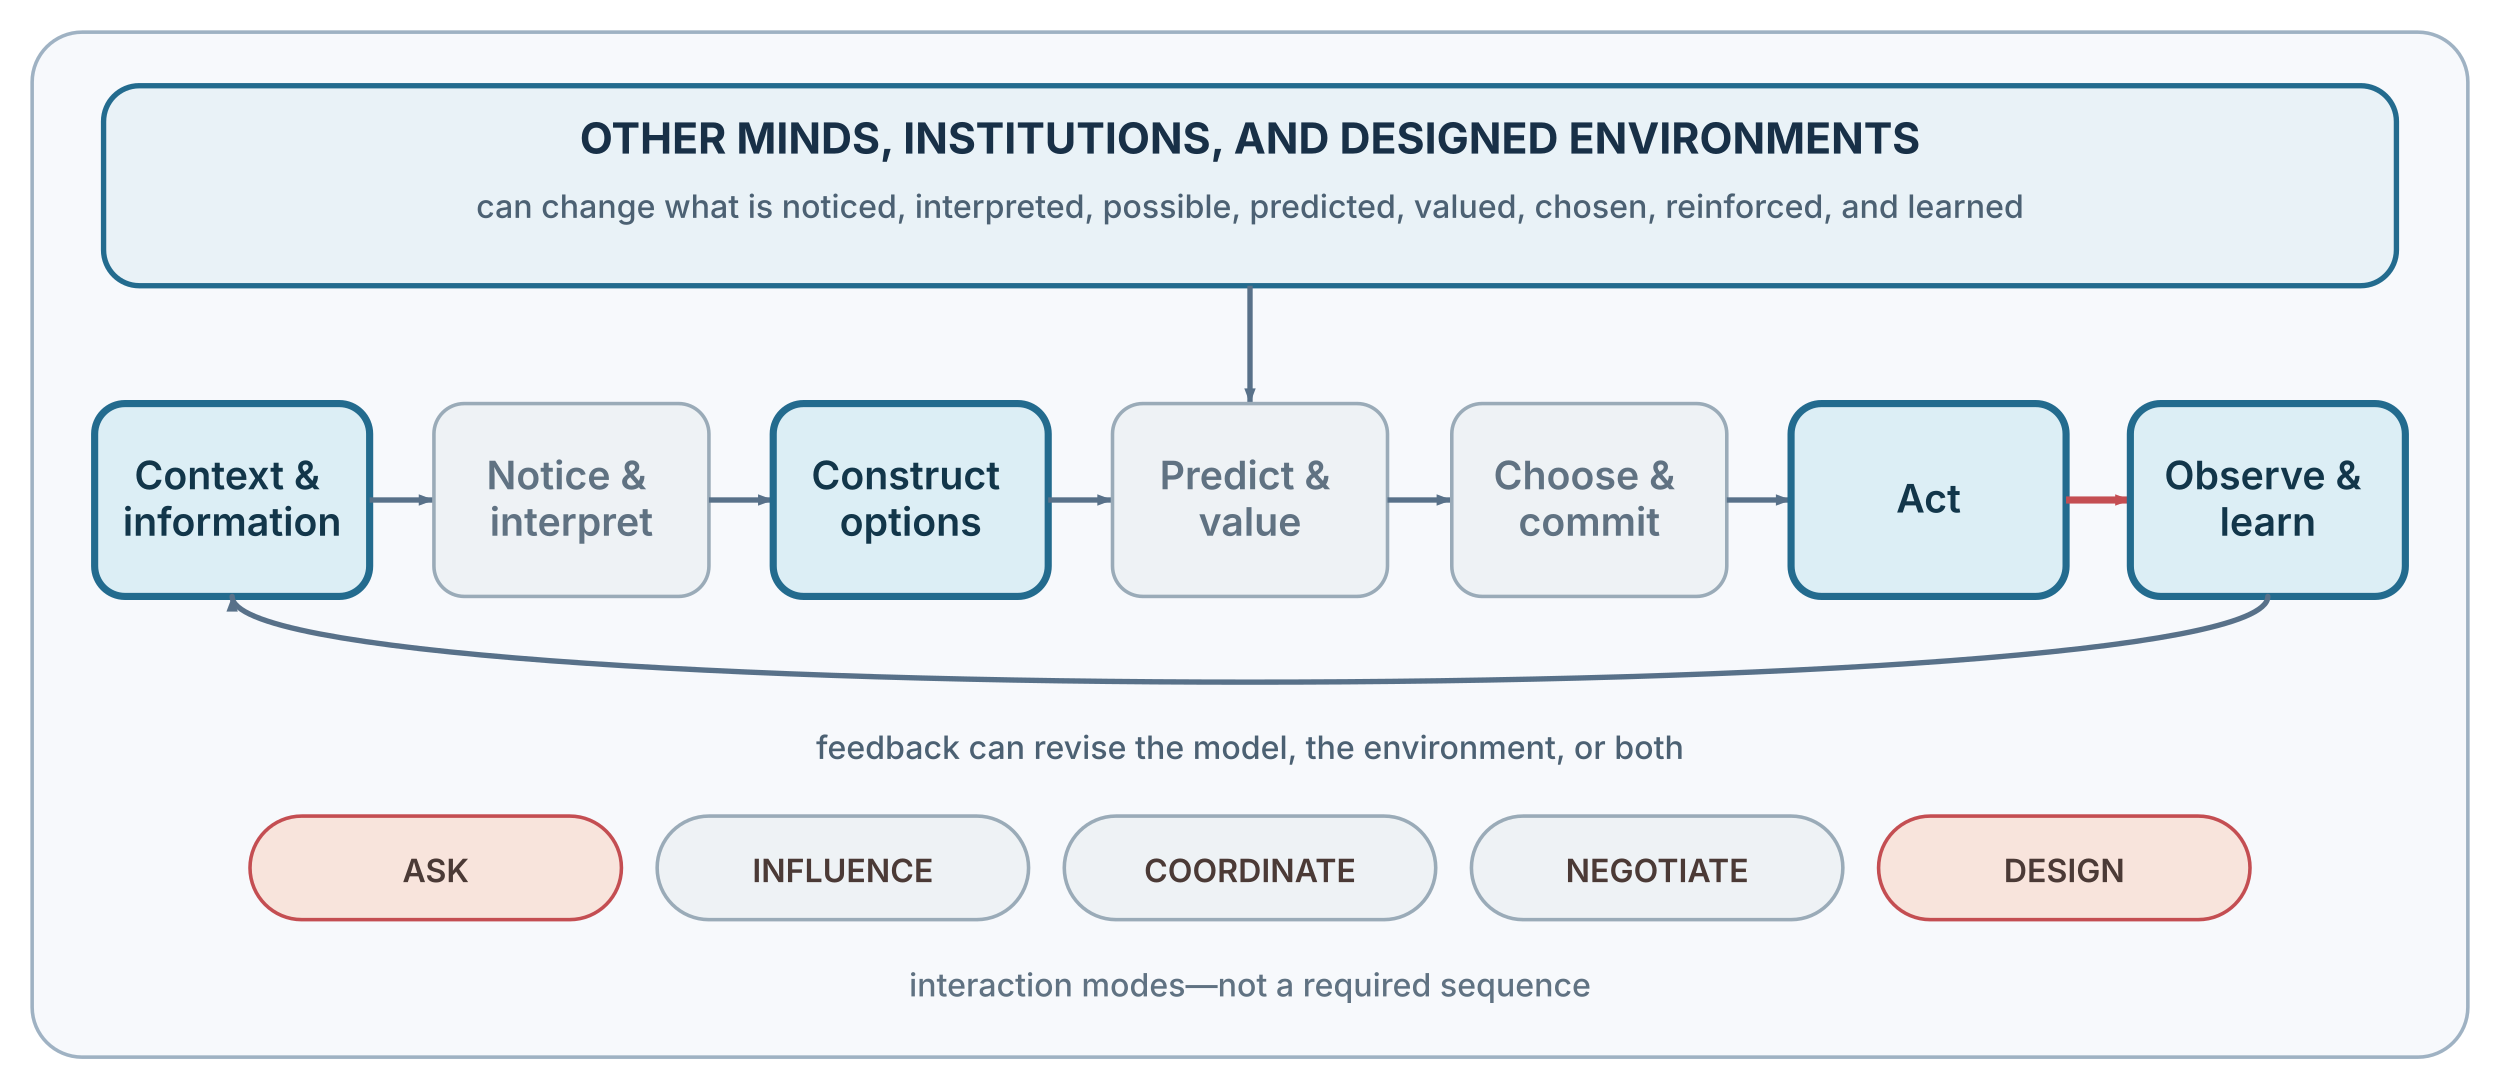
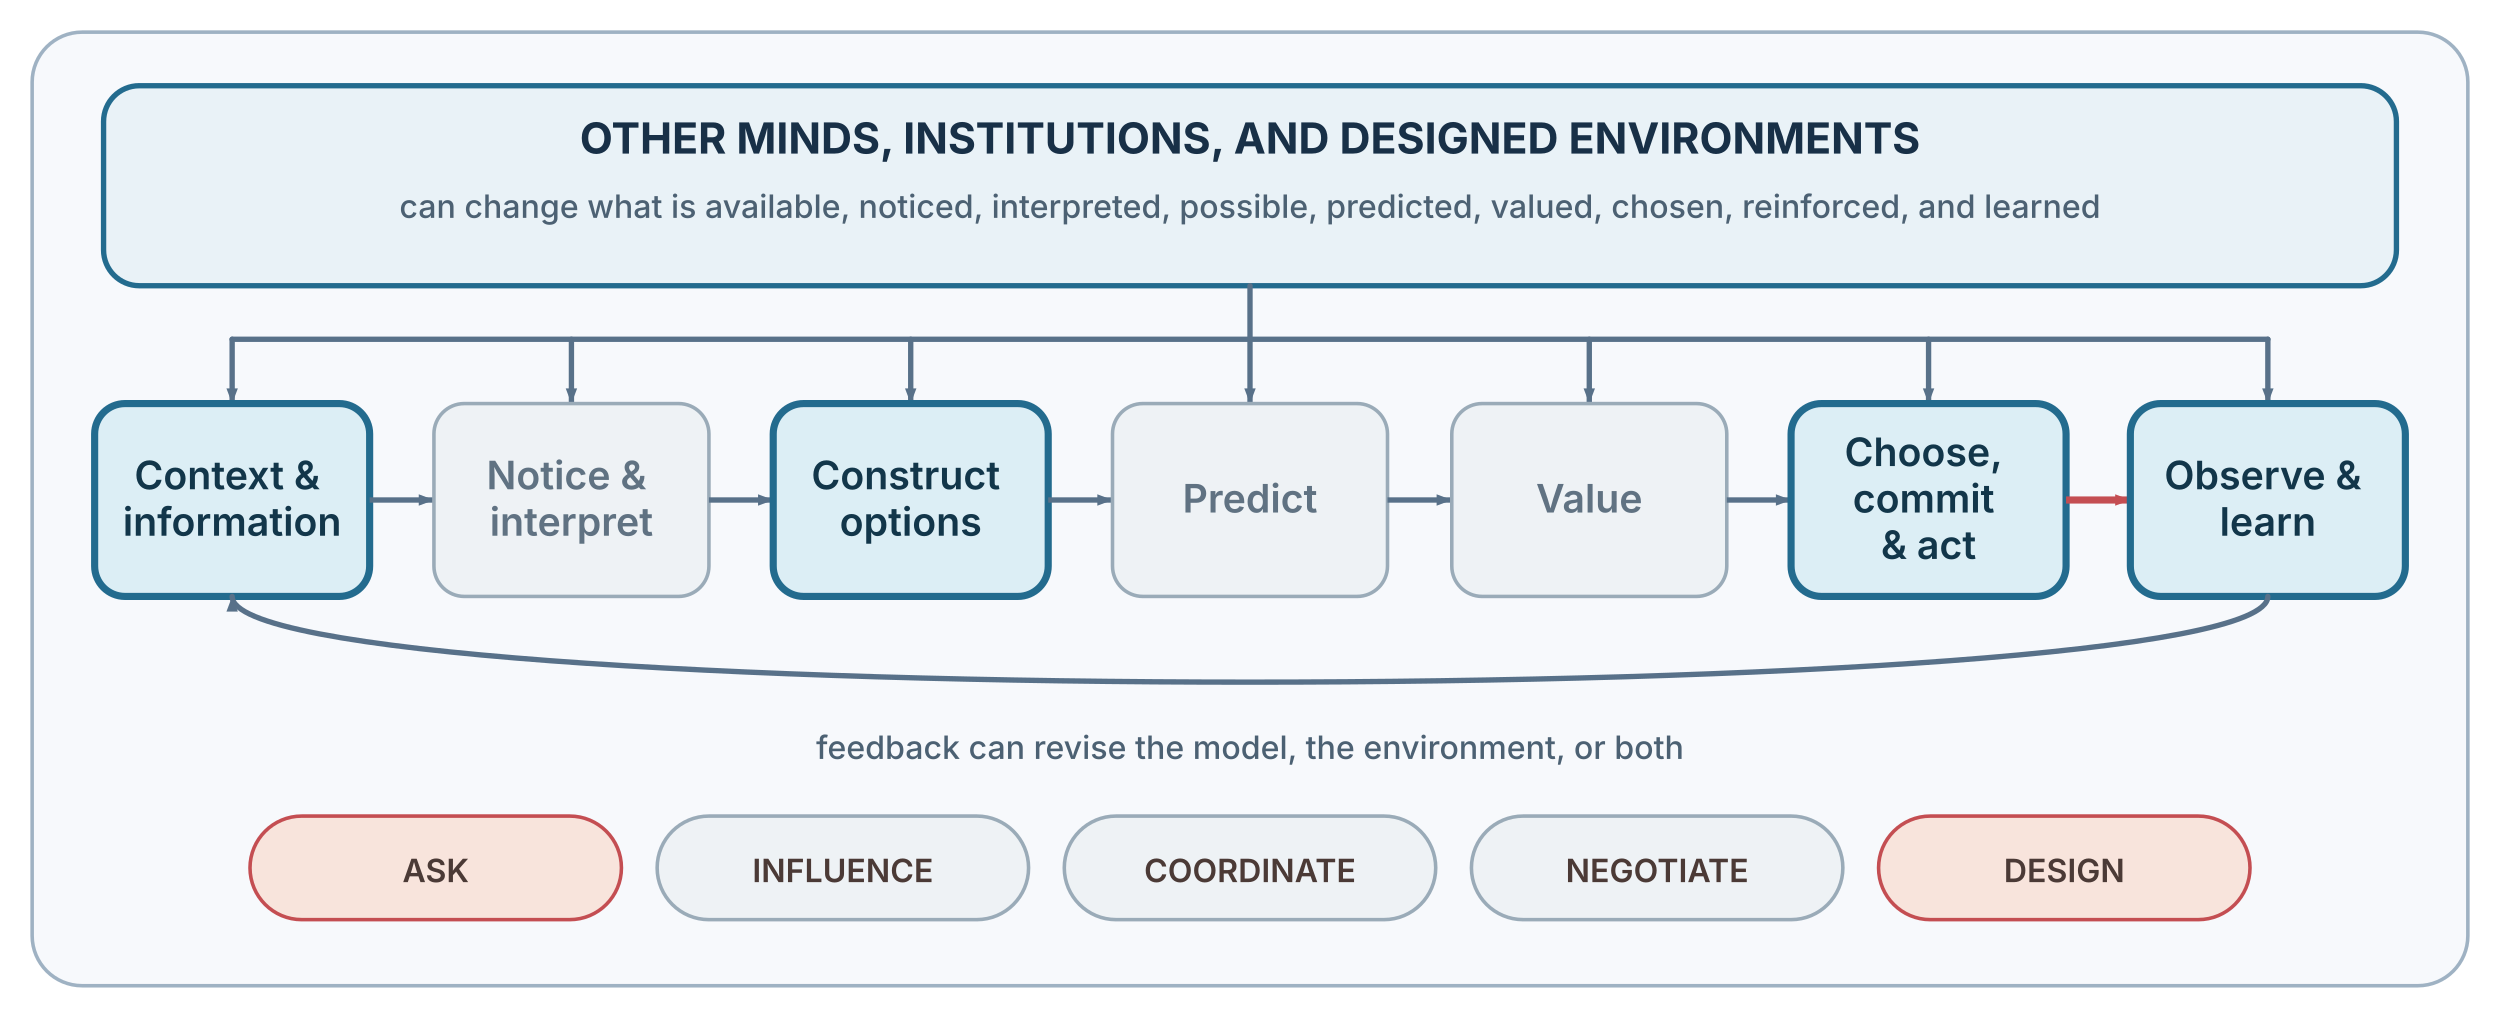
- <svg xmlns="http://www.w3.org/2000/svg" width="1400" height="610" viewBox="0 0 1400 610" role="img" aria-labelledby="title desc">
+ <svg xmlns="http://www.w3.org/2000/svg" width="1400" height="570" viewBox="0 0 1400 570" role="img" aria-labelledby="title desc">
  <defs>
    <marker id="arrow" viewBox="0 0 10 8" markerWidth="10" markerHeight="8" refX="9" refY="4" orient="auto" markerUnits="userSpaceOnUse">
      <path d="M0.5,0.8 L9,4 L0.5,7.2 z" fill="#587189" />
    </marker>
    <marker id="arrow-accent" viewBox="0 0 10 8" markerWidth="10" markerHeight="8" refX="9" refY="4" orient="auto" markerUnits="userSpaceOnUse">
      <path d="M0.5,0.8 L9,4 L0.5,7.2 z" fill="#c44e52" />
    </marker>
    <style>.node-label{font:600 22px -apple-system,BlinkMacSystemFont,"Segoe UI",sans-serif}.small{font:500 18px -apple-system,BlinkMacSystemFont,"Segoe UI",sans-serif}.outer{font:650 24px -apple-system,BlinkMacSystemFont,"Segoe UI",sans-serif}.mode{font:600 18px -apple-system,BlinkMacSystemFont,"Segoe UI",sans-serif}</style>
  </defs>
-   <rect x="18" y="18" width="1364" height="574" rx="28" fill="#f7f9fc" stroke="#9fb2c3" stroke-width="2" />
+   <rect x="18" y="18" width="1364" height="534" rx="28" fill="#f7f9fc" stroke="#9fb2c3" stroke-width="2" />
  <rect x="58" y="48" width="1284" height="112" rx="20" fill="#e9f2f7" stroke="#236b8e" stroke-width="3" />
  <text x="700" y="86" class="outer" fill="#183047" text-anchor="middle">OTHER MINDS, INSTITUTIONS, AND DESIGNED ENVIRONMENTS</text>
-   <text x="700" y="122" class="small" fill="#4c6173" text-anchor="middle">can change what is noticed, interpreted, possible, predicted, valued, chosen, reinforced, and learned</text>
-   <path d="M700 160 L700 226" fill="none" stroke="#587189" stroke-width="3" marker-end="url(#arrow)" />
+   <text x="700" y="122" class="small" fill="#4c6173" text-anchor="middle">can change what is available, noticed, interpreted, possible, predicted, valued, chosen, reinforced, and learned</text>
+   <path d="M700 160 V190 M130 190 H1270" fill="none" stroke="#587189" stroke-width="3" stroke-linecap="round" stroke-linejoin="round" />
+   <path d="M130 190 V226" fill="none" stroke="#587189" stroke-width="3" stroke-linecap="round" marker-end="url(#arrow)" />
+   <path d="M320 190 V226" fill="none" stroke="#587189" stroke-width="3" stroke-linecap="round" marker-end="url(#arrow)" />
+   <path d="M510 190 V226" fill="none" stroke="#587189" stroke-width="3" stroke-linecap="round" marker-end="url(#arrow)" />
+   <path d="M700 190 V226" fill="none" stroke="#587189" stroke-width="3" stroke-linecap="round" marker-end="url(#arrow)" />
+   <path d="M890 190 V226" fill="none" stroke="#587189" stroke-width="3" stroke-linecap="round" marker-end="url(#arrow)" />
+   <path d="M1080 190 V226" fill="none" stroke="#587189" stroke-width="3" stroke-linecap="round" marker-end="url(#arrow)" />
+   <path d="M1270 190 V226" fill="none" stroke="#587189" stroke-width="3" stroke-linecap="round" marker-end="url(#arrow)" />
  <rect x="53" y="226" width="154" height="108" rx="17" fill="#dceef5" stroke="#236b8e" stroke-width="4" />
  <text class="node-label" fill="#12364a" text-anchor="middle">
    <tspan x="130" y="274">Context &amp;</tspan>
    <tspan x="130" y="300">information</tspan>
  </text>
  <path d="M207 280 L243 280" stroke="#587189" stroke-width="3" marker-end="url(#arrow)" />
  <rect x="243" y="226" width="154" height="108" rx="17" fill="#eef2f5" stroke="#9aabb8" stroke-width="2" />
  <text class="node-label" fill="#607282" text-anchor="middle">
    <tspan x="320" y="274">Notice &amp;</tspan>
    <tspan x="320" y="300">interpret</tspan>
  </text>
  <path d="M397 280 L433 280" stroke="#587189" stroke-width="3" marker-end="url(#arrow)" />
  <rect x="433" y="226" width="154" height="108" rx="17" fill="#dceef5" stroke="#236b8e" stroke-width="4" />
  <text class="node-label" fill="#12364a" text-anchor="middle">
    <tspan x="510" y="274">Construct</tspan>
    <tspan x="510" y="300">options</tspan>
  </text>
  <path d="M587 280 L623 280" stroke="#587189" stroke-width="3" marker-end="url(#arrow)" />
  <rect x="623" y="226" width="154" height="108" rx="17" fill="#eef2f5" stroke="#9aabb8" stroke-width="2" />
  <text class="node-label" fill="#607282" text-anchor="middle">
-     <tspan x="700" y="274">Predict &amp;</tspan>
-     <tspan x="700" y="300">value</tspan>
+     <tspan x="700" y="287">Predict</tspan>
  </text>
  <path d="M777 280 L813 280" stroke="#587189" stroke-width="3" marker-end="url(#arrow)" />
  <rect x="813" y="226" width="154" height="108" rx="17" fill="#eef2f5" stroke="#9aabb8" stroke-width="2" />
  <text class="node-label" fill="#607282" text-anchor="middle">
-     <tspan x="890" y="274">Choose &amp;</tspan>
-     <tspan x="890" y="300">commit</tspan>
+     <tspan x="890" y="287">Value</tspan>
  </text>
  <path d="M967 280 L1003 280" stroke="#587189" stroke-width="3" marker-end="url(#arrow)" />
  <rect x="1003" y="226" width="154" height="108" rx="17" fill="#dceef5" stroke="#236b8e" stroke-width="4" />
  <text class="node-label" fill="#12364a" text-anchor="middle">
-     <tspan x="1080" y="287">Act</tspan>
+     <tspan x="1080" y="261">Choose,</tspan>
+     <tspan x="1080" y="287">commit</tspan>
+     <tspan x="1080" y="313">&amp; act</tspan>
  </text>
  <path d="M1157 280 L1193 280" stroke="#c44e52" stroke-width="4" marker-end="url(#arrow-accent)" />
  <rect x="1193" y="226" width="154" height="108" rx="17" fill="#dceef5" stroke="#236b8e" stroke-width="4" />
  <text class="node-label" fill="#12364a" text-anchor="middle">
    <tspan x="1270" y="274">Observe &amp;</tspan>
    <tspan x="1270" y="300">learn</tspan>
  </text>
  <path d="M1270 334 C1270 398, 130 398, 130 334" fill="none" stroke="#587189" stroke-width="3" stroke-linecap="round" marker-end="url(#arrow)" />
  <text x="700" y="425" class="small" fill="#4c6173" text-anchor="middle">feedback can revise the model, the environment, or both</text>
  <rect x="140" y="457" width="208" height="58" rx="29" fill="#f8e4dc" stroke="#c44e52" stroke-width="2" />
  <text x="244.0" y="494" class="mode" fill="#4b3a36" text-anchor="middle">ASK</text>
  <rect x="368" y="457" width="208" height="58" rx="29" fill="#eef2f5" stroke="#9aabb8" stroke-width="2" />
  <text x="472.0" y="494" class="mode" fill="#4b3a36" text-anchor="middle">INFLUENCE</text>
  <rect x="596" y="457" width="208" height="58" rx="29" fill="#eef2f5" stroke="#9aabb8" stroke-width="2" />
  <text x="700.0" y="494" class="mode" fill="#4b3a36" text-anchor="middle">COORDINATE</text>
  <rect x="824" y="457" width="208" height="58" rx="29" fill="#eef2f5" stroke="#9aabb8" stroke-width="2" />
  <text x="928.0" y="494" class="mode" fill="#4b3a36" text-anchor="middle">NEGOTIATE</text>
  <rect x="1052" y="457" width="208" height="58" rx="29" fill="#f8e4dc" stroke="#c44e52" stroke-width="2" />
  <text x="1156.0" y="494" class="mode" fill="#4b3a36" text-anchor="middle">DESIGN</text>
-   <text x="700" y="558" class="small" fill="#607282" text-anchor="middle">interaction modes—not a required sequence</text>
</svg>
